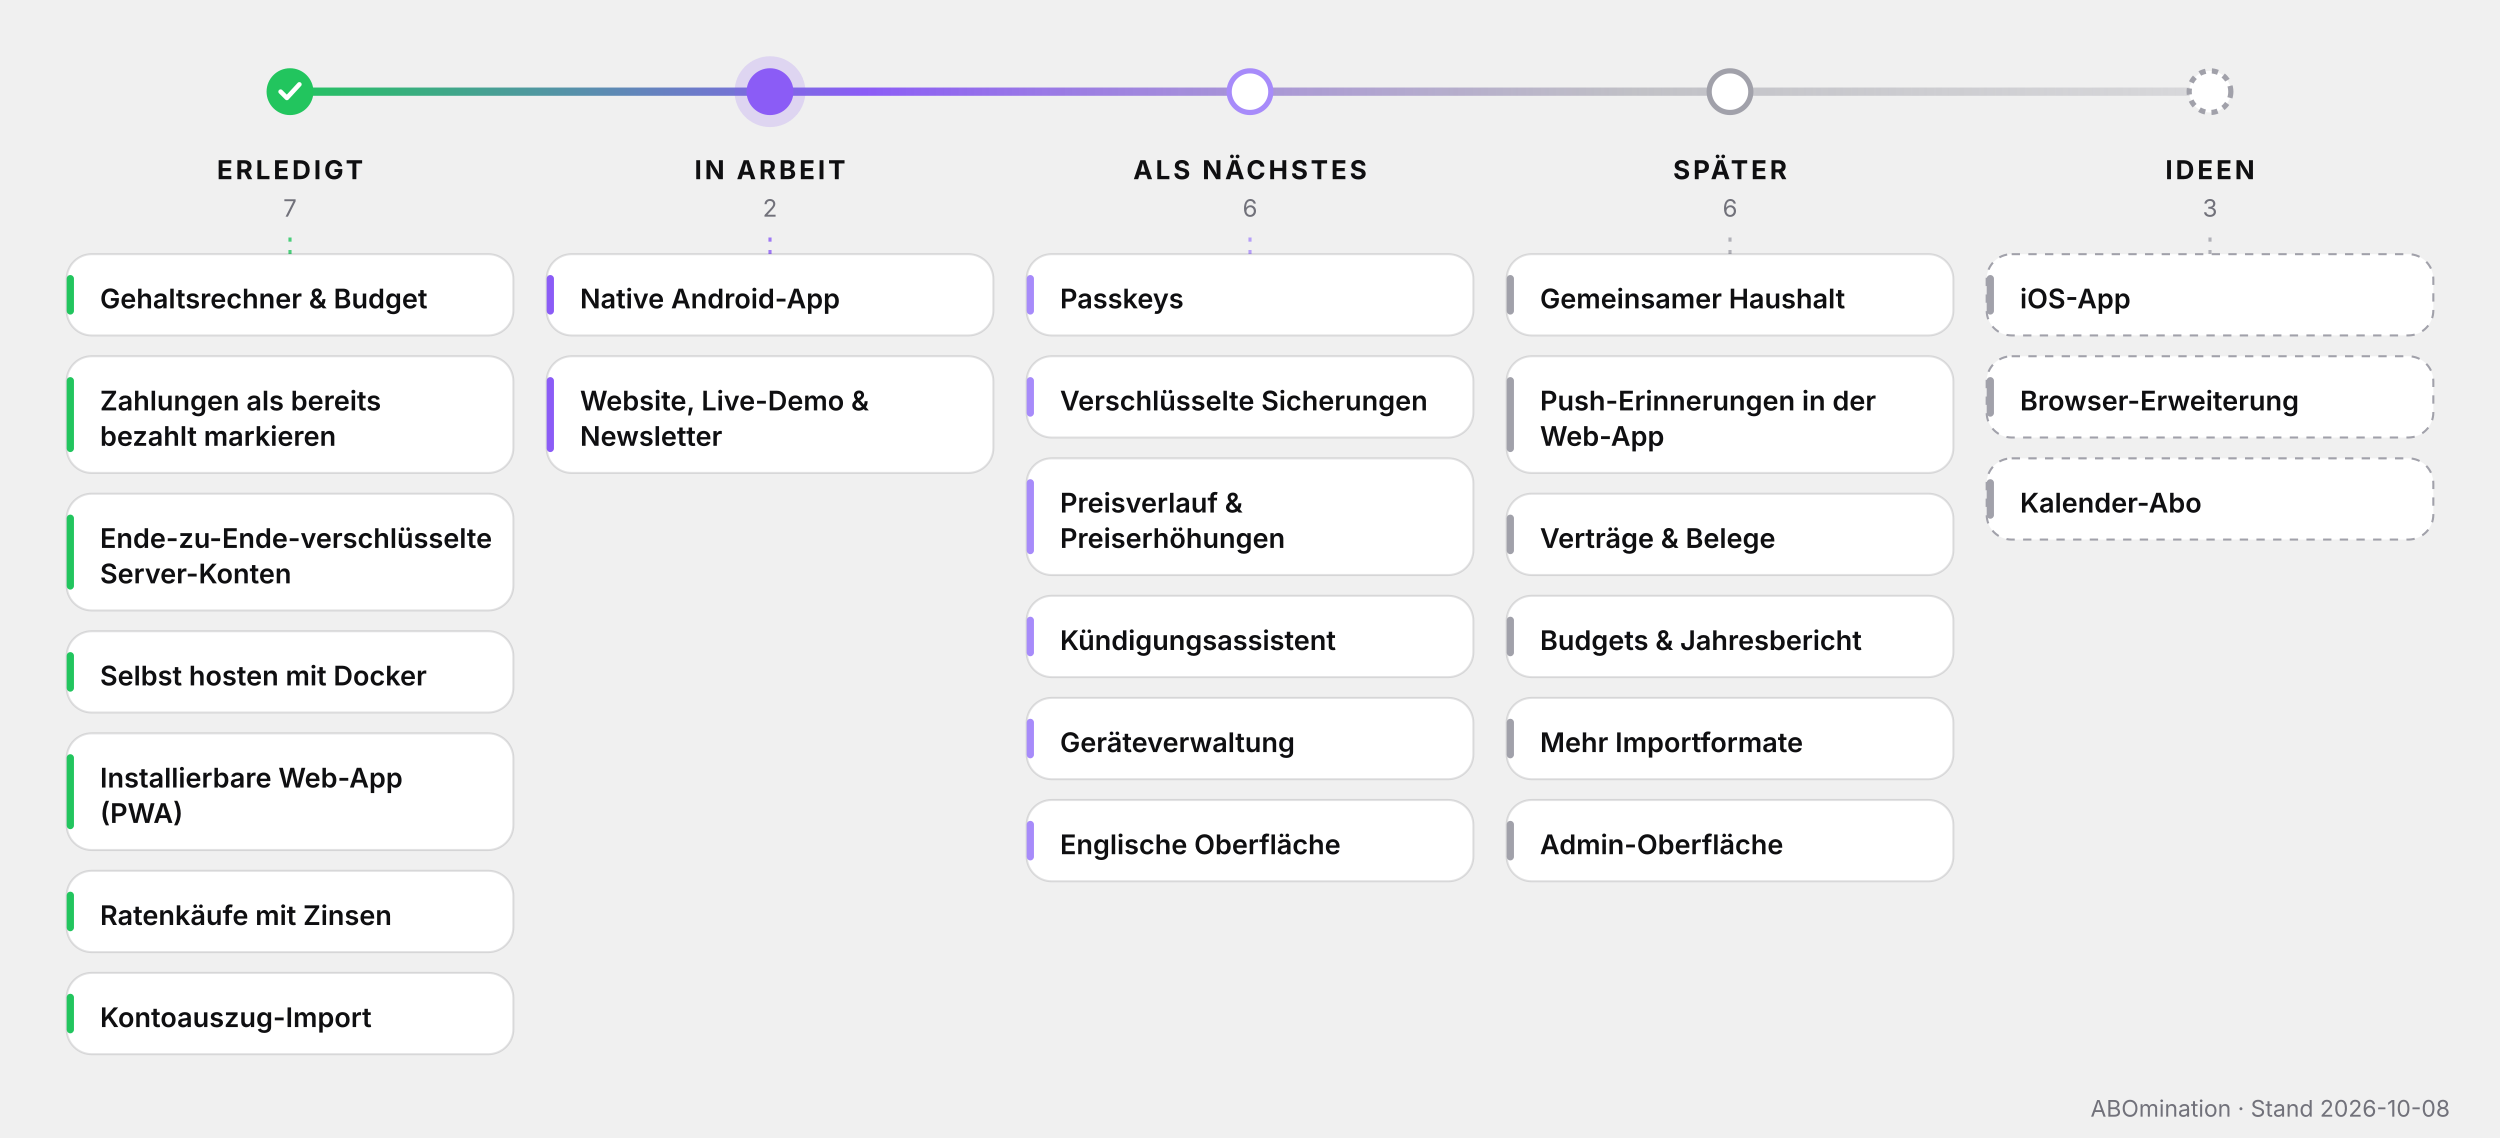
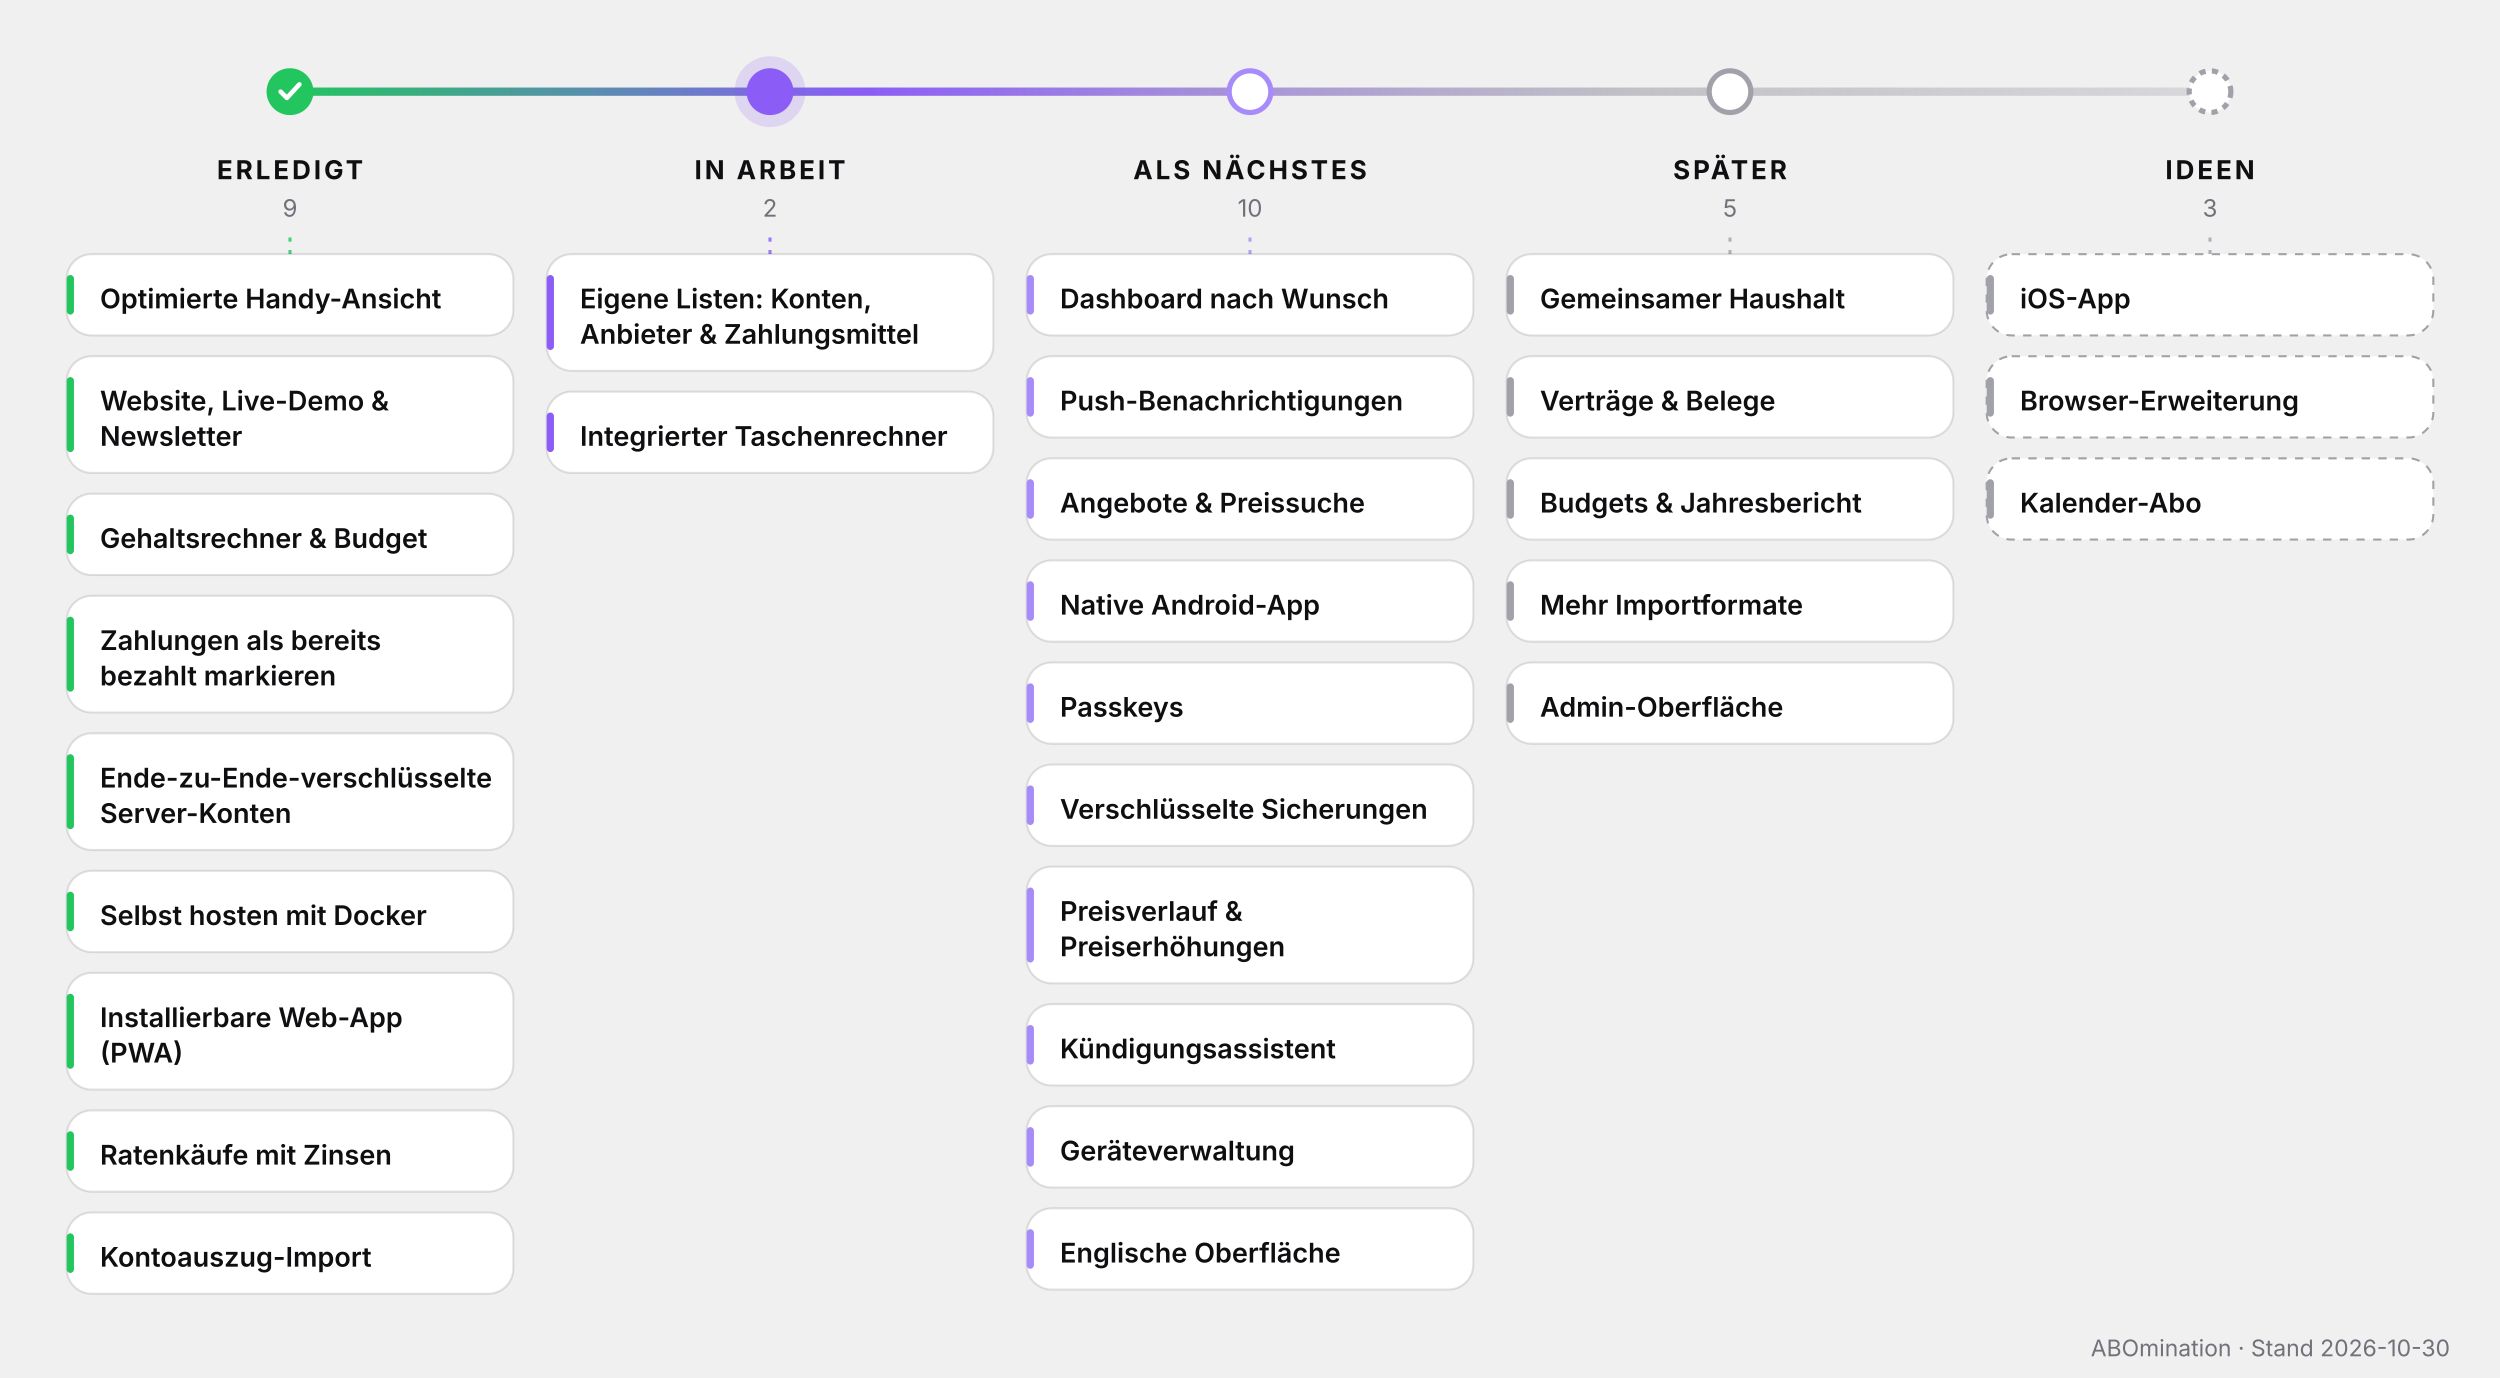
- <svg xmlns="http://www.w3.org/2000/svg" width="1200" height="546" viewBox="0 0 1200 546" role="img" aria-label="Roadmap-Übersicht">
+ <svg xmlns="http://www.w3.org/2000/svg" width="1200" height="661" viewBox="0 0 1200 661" role="img" aria-label="Roadmap-Übersicht">
  <defs>
    <linearGradient id="track" x1="0" x2="1">
      <stop offset="0" stop-color="#22c55e" />
      <stop offset="0.3" stop-color="#8b5cf6" />
      <stop offset="0.7" stop-color="#a1a1aa" stop-opacity="0.6" />
      <stop offset="1" stop-color="#a1a1aa" stop-opacity="0.3" />
    </linearGradient>
  </defs>
  <rect x="139.2" y="42" width="921.6" height="4" rx="2" fill="url(#track)" />
  <circle cx="139.2" cy="44" r="10" fill="#22c55e" stroke="#22c55e" stroke-width="2.5" />
  <path d="M134.7 44 l3 3 l6 -6.5" fill="none" stroke="#fff" stroke-width="2.2" stroke-linecap="round" stroke-linejoin="round" />
  <text x="139.2" y="86" text-anchor="middle" font-family="Inter, 'Segoe UI', system-ui, -apple-system, Helvetica, Arial, sans-serif" font-size="12.5" font-weight="700" letter-spacing="1.4" fill="#0f0f11">ERLEDIGT</text>
-   <text x="139.2" y="104" text-anchor="middle" font-family="Inter, 'Segoe UI', system-ui, -apple-system, Helvetica, Arial, sans-serif" font-size="11.5" fill="#71717a">7</text>
+   <text x="139.2" y="104" text-anchor="middle" font-family="Inter, 'Segoe UI', system-ui, -apple-system, Helvetica, Arial, sans-serif" font-size="11.5" fill="#71717a">9</text>
  <line x1="139.2" y1="114" x2="139.2" y2="122" stroke="#22c55e" stroke-width="1.5" stroke-dasharray="2 4" stroke-opacity="0.8" />
  <g>
    <rect x="32" y="122" width="214.4" height="39" rx="12" fill="#ffffff" stroke="rgba(15,15,17,0.12)" />
    <rect x="32" y="132" width="3.5" height="19" rx="1.75" fill="#22c55e" />
-     <text x="48" y="148" font-family="Inter, 'Segoe UI', system-ui, -apple-system, Helvetica, Arial, sans-serif" font-size="13" font-weight="600" fill="#0f0f11">Gehaltsrechner &amp; Budget</text>
+     <text x="48" y="148" font-family="Inter, 'Segoe UI', system-ui, -apple-system, Helvetica, Arial, sans-serif" font-size="13" font-weight="600" fill="#0f0f11">Optimierte Handy-Ansicht</text>
  </g>
  <g>
    <rect x="32" y="171" width="214.4" height="56" rx="12" fill="#ffffff" stroke="rgba(15,15,17,0.12)" />
    <rect x="32" y="181" width="3.5" height="36" rx="1.75" fill="#22c55e" />
-     <text x="48" y="197" font-family="Inter, 'Segoe UI', system-ui, -apple-system, Helvetica, Arial, sans-serif" font-size="13" font-weight="600" fill="#0f0f11">Zahlungen als bereits</text>
-     <text x="48" y="214" font-family="Inter, 'Segoe UI', system-ui, -apple-system, Helvetica, Arial, sans-serif" font-size="13" font-weight="600" fill="#0f0f11">bezahlt markieren</text>
+     <text x="48" y="197" font-family="Inter, 'Segoe UI', system-ui, -apple-system, Helvetica, Arial, sans-serif" font-size="13" font-weight="600" fill="#0f0f11">Website, Live-Demo &amp;</text>
+     <text x="48" y="214" font-family="Inter, 'Segoe UI', system-ui, -apple-system, Helvetica, Arial, sans-serif" font-size="13" font-weight="600" fill="#0f0f11">Newsletter</text>
  </g>
  <g>
-     <rect x="32" y="237" width="214.4" height="56" rx="12" fill="#ffffff" stroke="rgba(15,15,17,0.12)" />
-     <rect x="32" y="247" width="3.5" height="36" rx="1.75" fill="#22c55e" />
-     <text x="48" y="263" font-family="Inter, 'Segoe UI', system-ui, -apple-system, Helvetica, Arial, sans-serif" font-size="13" font-weight="600" fill="#0f0f11">Ende-zu-Ende-verschlüsselte</text>
-     <text x="48" y="280" font-family="Inter, 'Segoe UI', system-ui, -apple-system, Helvetica, Arial, sans-serif" font-size="13" font-weight="600" fill="#0f0f11">Server-Konten</text>
+     <rect x="32" y="237" width="214.4" height="39" rx="12" fill="#ffffff" stroke="rgba(15,15,17,0.12)" />
+     <rect x="32" y="247" width="3.5" height="19" rx="1.75" fill="#22c55e" />
+     <text x="48" y="263" font-family="Inter, 'Segoe UI', system-ui, -apple-system, Helvetica, Arial, sans-serif" font-size="13" font-weight="600" fill="#0f0f11">Gehaltsrechner &amp; Budget</text>
  </g>
  <g>
-     <rect x="32" y="303" width="214.4" height="39" rx="12" fill="#ffffff" stroke="rgba(15,15,17,0.12)" />
-     <rect x="32" y="313" width="3.5" height="19" rx="1.75" fill="#22c55e" />
-     <text x="48" y="329" font-family="Inter, 'Segoe UI', system-ui, -apple-system, Helvetica, Arial, sans-serif" font-size="13" font-weight="600" fill="#0f0f11">Selbst hosten mit Docker</text>
+     <rect x="32" y="286" width="214.4" height="56" rx="12" fill="#ffffff" stroke="rgba(15,15,17,0.12)" />
+     <rect x="32" y="296" width="3.5" height="36" rx="1.75" fill="#22c55e" />
+     <text x="48" y="312" font-family="Inter, 'Segoe UI', system-ui, -apple-system, Helvetica, Arial, sans-serif" font-size="13" font-weight="600" fill="#0f0f11">Zahlungen als bereits</text>
+     <text x="48" y="329" font-family="Inter, 'Segoe UI', system-ui, -apple-system, Helvetica, Arial, sans-serif" font-size="13" font-weight="600" fill="#0f0f11">bezahlt markieren</text>
  </g>
  <g>
    <rect x="32" y="352" width="214.4" height="56" rx="12" fill="#ffffff" stroke="rgba(15,15,17,0.12)" />
    <rect x="32" y="362" width="3.5" height="36" rx="1.75" fill="#22c55e" />
-     <text x="48" y="378" font-family="Inter, 'Segoe UI', system-ui, -apple-system, Helvetica, Arial, sans-serif" font-size="13" font-weight="600" fill="#0f0f11">Installierbare Web-App</text>
-     <text x="48" y="395" font-family="Inter, 'Segoe UI', system-ui, -apple-system, Helvetica, Arial, sans-serif" font-size="13" font-weight="600" fill="#0f0f11">(PWA)</text>
+     <text x="48" y="378" font-family="Inter, 'Segoe UI', system-ui, -apple-system, Helvetica, Arial, sans-serif" font-size="13" font-weight="600" fill="#0f0f11">Ende-zu-Ende-verschlüsselte</text>
+     <text x="48" y="395" font-family="Inter, 'Segoe UI', system-ui, -apple-system, Helvetica, Arial, sans-serif" font-size="13" font-weight="600" fill="#0f0f11">Server-Konten</text>
  </g>
  <g>
    <rect x="32" y="418" width="214.4" height="39" rx="12" fill="#ffffff" stroke="rgba(15,15,17,0.12)" />
    <rect x="32" y="428" width="3.5" height="19" rx="1.75" fill="#22c55e" />
-     <text x="48" y="444" font-family="Inter, 'Segoe UI', system-ui, -apple-system, Helvetica, Arial, sans-serif" font-size="13" font-weight="600" fill="#0f0f11">Ratenkäufe mit Zinsen</text>
+     <text x="48" y="444" font-family="Inter, 'Segoe UI', system-ui, -apple-system, Helvetica, Arial, sans-serif" font-size="13" font-weight="600" fill="#0f0f11">Selbst hosten mit Docker</text>
  </g>
  <g>
-     <rect x="32" y="467" width="214.4" height="39" rx="12" fill="#ffffff" stroke="rgba(15,15,17,0.12)" />
-     <rect x="32" y="477" width="3.5" height="19" rx="1.75" fill="#22c55e" />
-     <text x="48" y="493" font-family="Inter, 'Segoe UI', system-ui, -apple-system, Helvetica, Arial, sans-serif" font-size="13" font-weight="600" fill="#0f0f11">Kontoauszug-Import</text>
+     <rect x="32" y="467" width="214.4" height="56" rx="12" fill="#ffffff" stroke="rgba(15,15,17,0.12)" />
+     <rect x="32" y="477" width="3.5" height="36" rx="1.75" fill="#22c55e" />
+     <text x="48" y="493" font-family="Inter, 'Segoe UI', system-ui, -apple-system, Helvetica, Arial, sans-serif" font-size="13" font-weight="600" fill="#0f0f11">Installierbare Web-App</text>
+     <text x="48" y="510" font-family="Inter, 'Segoe UI', system-ui, -apple-system, Helvetica, Arial, sans-serif" font-size="13" font-weight="600" fill="#0f0f11">(PWA)</text>
+   </g>
+   <g>
+     <rect x="32" y="533" width="214.4" height="39" rx="12" fill="#ffffff" stroke="rgba(15,15,17,0.12)" />
+     <rect x="32" y="543" width="3.5" height="19" rx="1.75" fill="#22c55e" />
+     <text x="48" y="559" font-family="Inter, 'Segoe UI', system-ui, -apple-system, Helvetica, Arial, sans-serif" font-size="13" font-weight="600" fill="#0f0f11">Ratenkäufe mit Zinsen</text>
+   </g>
+   <g>
+     <rect x="32" y="582" width="214.4" height="39" rx="12" fill="#ffffff" stroke="rgba(15,15,17,0.12)" />
+     <rect x="32" y="592" width="3.5" height="19" rx="1.75" fill="#22c55e" />
+     <text x="48" y="608" font-family="Inter, 'Segoe UI', system-ui, -apple-system, Helvetica, Arial, sans-serif" font-size="13" font-weight="600" fill="#0f0f11">Kontoauszug-Import</text>
  </g>
  <circle cx="369.6" cy="44" r="17" fill="#8b5cf6" fill-opacity="0.18" />
  <circle cx="369.6" cy="44" r="10" fill="#8b5cf6" stroke="#8b5cf6" stroke-width="2.5" />
  <text x="369.6" y="86" text-anchor="middle" font-family="Inter, 'Segoe UI', system-ui, -apple-system, Helvetica, Arial, sans-serif" font-size="12.5" font-weight="700" letter-spacing="1.4" fill="#0f0f11">IN ARBEIT</text>
  <text x="369.6" y="104" text-anchor="middle" font-family="Inter, 'Segoe UI', system-ui, -apple-system, Helvetica, Arial, sans-serif" font-size="11.5" fill="#71717a">2</text>
  <line x1="369.6" y1="114" x2="369.6" y2="122" stroke="#8b5cf6" stroke-width="1.5" stroke-dasharray="2 4" stroke-opacity="0.8" />
  <g>
-     <rect x="262.4" y="122" width="214.4" height="39" rx="12" fill="#ffffff" stroke="rgba(15,15,17,0.12)" />
-     <rect x="262.4" y="132" width="3.5" height="19" rx="1.75" fill="#8b5cf6" />
-     <text x="278.4" y="148" font-family="Inter, 'Segoe UI', system-ui, -apple-system, Helvetica, Arial, sans-serif" font-size="13" font-weight="600" fill="#0f0f11">Native Android-App</text>
+     <rect x="262.4" y="122" width="214.4" height="56" rx="12" fill="#ffffff" stroke="rgba(15,15,17,0.12)" />
+     <rect x="262.4" y="132" width="3.5" height="36" rx="1.75" fill="#8b5cf6" />
+     <text x="278.4" y="148" font-family="Inter, 'Segoe UI', system-ui, -apple-system, Helvetica, Arial, sans-serif" font-size="13" font-weight="600" fill="#0f0f11">Eigene Listen: Konten,</text>
+     <text x="278.4" y="165" font-family="Inter, 'Segoe UI', system-ui, -apple-system, Helvetica, Arial, sans-serif" font-size="13" font-weight="600" fill="#0f0f11">Anbieter &amp; Zahlungsmittel</text>
  </g>
  <g>
-     <rect x="262.4" y="171" width="214.4" height="56" rx="12" fill="#ffffff" stroke="rgba(15,15,17,0.12)" />
-     <rect x="262.4" y="181" width="3.5" height="36" rx="1.75" fill="#8b5cf6" />
-     <text x="278.4" y="197" font-family="Inter, 'Segoe UI', system-ui, -apple-system, Helvetica, Arial, sans-serif" font-size="13" font-weight="600" fill="#0f0f11">Website, Live-Demo &amp;</text>
-     <text x="278.4" y="214" font-family="Inter, 'Segoe UI', system-ui, -apple-system, Helvetica, Arial, sans-serif" font-size="13" font-weight="600" fill="#0f0f11">Newsletter</text>
+     <rect x="262.4" y="188" width="214.4" height="39" rx="12" fill="#ffffff" stroke="rgba(15,15,17,0.12)" />
+     <rect x="262.4" y="198" width="3.5" height="19" rx="1.75" fill="#8b5cf6" />
+     <text x="278.4" y="214" font-family="Inter, 'Segoe UI', system-ui, -apple-system, Helvetica, Arial, sans-serif" font-size="13" font-weight="600" fill="#0f0f11">Integrierter Taschenrechner</text>
  </g>
  <circle cx="600" cy="44" r="10" fill="#ffffff" stroke="#a78bfa" stroke-width="2.5" />
  <text x="600" y="86" text-anchor="middle" font-family="Inter, 'Segoe UI', system-ui, -apple-system, Helvetica, Arial, sans-serif" font-size="12.5" font-weight="700" letter-spacing="1.4" fill="#0f0f11">ALS NÄCHSTES</text>
-   <text x="600" y="104" text-anchor="middle" font-family="Inter, 'Segoe UI', system-ui, -apple-system, Helvetica, Arial, sans-serif" font-size="11.5" fill="#71717a">6</text>
+   <text x="600" y="104" text-anchor="middle" font-family="Inter, 'Segoe UI', system-ui, -apple-system, Helvetica, Arial, sans-serif" font-size="11.5" fill="#71717a">10</text>
  <line x1="600" y1="114" x2="600" y2="122" stroke="#a78bfa" stroke-width="1.5" stroke-dasharray="2 4" stroke-opacity="0.8" />
  <g>
    <rect x="492.8" y="122" width="214.4" height="39" rx="12" fill="#ffffff" stroke="rgba(15,15,17,0.12)" />
    <rect x="492.8" y="132" width="3.5" height="19" rx="1.75" fill="#a78bfa" />
-     <text x="508.8" y="148" font-family="Inter, 'Segoe UI', system-ui, -apple-system, Helvetica, Arial, sans-serif" font-size="13" font-weight="600" fill="#0f0f11">Passkeys</text>
+     <text x="508.8" y="148" font-family="Inter, 'Segoe UI', system-ui, -apple-system, Helvetica, Arial, sans-serif" font-size="13" font-weight="600" fill="#0f0f11">Dashboard nach Wunsch</text>
  </g>
  <g>
    <rect x="492.8" y="171" width="214.4" height="39" rx="12" fill="#ffffff" stroke="rgba(15,15,17,0.12)" />
    <rect x="492.8" y="181" width="3.5" height="19" rx="1.75" fill="#a78bfa" />
-     <text x="508.8" y="197" font-family="Inter, 'Segoe UI', system-ui, -apple-system, Helvetica, Arial, sans-serif" font-size="13" font-weight="600" fill="#0f0f11">Verschlüsselte Sicherungen</text>
+     <text x="508.8" y="197" font-family="Inter, 'Segoe UI', system-ui, -apple-system, Helvetica, Arial, sans-serif" font-size="13" font-weight="600" fill="#0f0f11">Push-Benachrichtigungen</text>
  </g>
  <g>
-     <rect x="492.8" y="220" width="214.4" height="56" rx="12" fill="#ffffff" stroke="rgba(15,15,17,0.12)" />
-     <rect x="492.8" y="230" width="3.5" height="36" rx="1.75" fill="#a78bfa" />
-     <text x="508.8" y="246" font-family="Inter, 'Segoe UI', system-ui, -apple-system, Helvetica, Arial, sans-serif" font-size="13" font-weight="600" fill="#0f0f11">Preisverlauf &amp;</text>
-     <text x="508.8" y="263" font-family="Inter, 'Segoe UI', system-ui, -apple-system, Helvetica, Arial, sans-serif" font-size="13" font-weight="600" fill="#0f0f11">Preiserhöhungen</text>
+     <rect x="492.8" y="220" width="214.4" height="39" rx="12" fill="#ffffff" stroke="rgba(15,15,17,0.12)" />
+     <rect x="492.8" y="230" width="3.5" height="19" rx="1.75" fill="#a78bfa" />
+     <text x="508.8" y="246" font-family="Inter, 'Segoe UI', system-ui, -apple-system, Helvetica, Arial, sans-serif" font-size="13" font-weight="600" fill="#0f0f11">Angebote &amp; Preissuche</text>
  </g>
  <g>
-     <rect x="492.8" y="286" width="214.4" height="39" rx="12" fill="#ffffff" stroke="rgba(15,15,17,0.12)" />
-     <rect x="492.8" y="296" width="3.5" height="19" rx="1.75" fill="#a78bfa" />
-     <text x="508.8" y="312" font-family="Inter, 'Segoe UI', system-ui, -apple-system, Helvetica, Arial, sans-serif" font-size="13" font-weight="600" fill="#0f0f11">Kündigungsassistent</text>
+     <rect x="492.8" y="269" width="214.4" height="39" rx="12" fill="#ffffff" stroke="rgba(15,15,17,0.12)" />
+     <rect x="492.8" y="279" width="3.5" height="19" rx="1.75" fill="#a78bfa" />
+     <text x="508.8" y="295" font-family="Inter, 'Segoe UI', system-ui, -apple-system, Helvetica, Arial, sans-serif" font-size="13" font-weight="600" fill="#0f0f11">Native Android-App</text>
  </g>
  <g>
-     <rect x="492.8" y="335" width="214.4" height="39" rx="12" fill="#ffffff" stroke="rgba(15,15,17,0.12)" />
-     <rect x="492.8" y="345" width="3.5" height="19" rx="1.75" fill="#a78bfa" />
-     <text x="508.8" y="361" font-family="Inter, 'Segoe UI', system-ui, -apple-system, Helvetica, Arial, sans-serif" font-size="13" font-weight="600" fill="#0f0f11">Geräteverwaltung</text>
+     <rect x="492.8" y="318" width="214.4" height="39" rx="12" fill="#ffffff" stroke="rgba(15,15,17,0.12)" />
+     <rect x="492.8" y="328" width="3.5" height="19" rx="1.75" fill="#a78bfa" />
+     <text x="508.8" y="344" font-family="Inter, 'Segoe UI', system-ui, -apple-system, Helvetica, Arial, sans-serif" font-size="13" font-weight="600" fill="#0f0f11">Passkeys</text>
  </g>
  <g>
-     <rect x="492.8" y="384" width="214.4" height="39" rx="12" fill="#ffffff" stroke="rgba(15,15,17,0.12)" />
-     <rect x="492.8" y="394" width="3.5" height="19" rx="1.75" fill="#a78bfa" />
-     <text x="508.8" y="410" font-family="Inter, 'Segoe UI', system-ui, -apple-system, Helvetica, Arial, sans-serif" font-size="13" font-weight="600" fill="#0f0f11">Englische Oberfläche</text>
+     <rect x="492.8" y="367" width="214.4" height="39" rx="12" fill="#ffffff" stroke="rgba(15,15,17,0.12)" />
+     <rect x="492.8" y="377" width="3.5" height="19" rx="1.75" fill="#a78bfa" />
+     <text x="508.8" y="393" font-family="Inter, 'Segoe UI', system-ui, -apple-system, Helvetica, Arial, sans-serif" font-size="13" font-weight="600" fill="#0f0f11">Verschlüsselte Sicherungen</text>
+   </g>
+   <g>
+     <rect x="492.8" y="416" width="214.4" height="56" rx="12" fill="#ffffff" stroke="rgba(15,15,17,0.12)" />
+     <rect x="492.8" y="426" width="3.5" height="36" rx="1.75" fill="#a78bfa" />
+     <text x="508.8" y="442" font-family="Inter, 'Segoe UI', system-ui, -apple-system, Helvetica, Arial, sans-serif" font-size="13" font-weight="600" fill="#0f0f11">Preisverlauf &amp;</text>
+     <text x="508.8" y="459" font-family="Inter, 'Segoe UI', system-ui, -apple-system, Helvetica, Arial, sans-serif" font-size="13" font-weight="600" fill="#0f0f11">Preiserhöhungen</text>
+   </g>
+   <g>
+     <rect x="492.8" y="482" width="214.4" height="39" rx="12" fill="#ffffff" stroke="rgba(15,15,17,0.12)" />
+     <rect x="492.8" y="492" width="3.5" height="19" rx="1.75" fill="#a78bfa" />
+     <text x="508.8" y="508" font-family="Inter, 'Segoe UI', system-ui, -apple-system, Helvetica, Arial, sans-serif" font-size="13" font-weight="600" fill="#0f0f11">Kündigungsassistent</text>
+   </g>
+   <g>
+     <rect x="492.8" y="531" width="214.4" height="39" rx="12" fill="#ffffff" stroke="rgba(15,15,17,0.12)" />
+     <rect x="492.8" y="541" width="3.5" height="19" rx="1.75" fill="#a78bfa" />
+     <text x="508.8" y="557" font-family="Inter, 'Segoe UI', system-ui, -apple-system, Helvetica, Arial, sans-serif" font-size="13" font-weight="600" fill="#0f0f11">Geräteverwaltung</text>
+   </g>
+   <g>
+     <rect x="492.8" y="580" width="214.4" height="39" rx="12" fill="#ffffff" stroke="rgba(15,15,17,0.12)" />
+     <rect x="492.8" y="590" width="3.5" height="19" rx="1.75" fill="#a78bfa" />
+     <text x="508.8" y="606" font-family="Inter, 'Segoe UI', system-ui, -apple-system, Helvetica, Arial, sans-serif" font-size="13" font-weight="600" fill="#0f0f11">Englische Oberfläche</text>
  </g>
  <circle cx="830.4" cy="44" r="10" fill="#ffffff" stroke="#a1a1aa" stroke-width="2.5" />
  <text x="830.4" y="86" text-anchor="middle" font-family="Inter, 'Segoe UI', system-ui, -apple-system, Helvetica, Arial, sans-serif" font-size="12.5" font-weight="700" letter-spacing="1.4" fill="#0f0f11">SPÄTER</text>
-   <text x="830.4" y="104" text-anchor="middle" font-family="Inter, 'Segoe UI', system-ui, -apple-system, Helvetica, Arial, sans-serif" font-size="11.5" fill="#71717a">6</text>
+   <text x="830.4" y="104" text-anchor="middle" font-family="Inter, 'Segoe UI', system-ui, -apple-system, Helvetica, Arial, sans-serif" font-size="11.5" fill="#71717a">5</text>
  <line x1="830.4" y1="114" x2="830.4" y2="122" stroke="#a1a1aa" stroke-width="1.5" stroke-dasharray="2 4" stroke-opacity="0.8" />
  <g>
    <rect x="723.2" y="122" width="214.4" height="39" rx="12" fill="#ffffff" stroke="rgba(15,15,17,0.12)" />
    <rect x="723.2" y="132" width="3.5" height="19" rx="1.75" fill="#a1a1aa" />
    <text x="739.2" y="148" font-family="Inter, 'Segoe UI', system-ui, -apple-system, Helvetica, Arial, sans-serif" font-size="13" font-weight="600" fill="#0f0f11">Gemeinsamer Haushalt</text>
  </g>
  <g>
-     <rect x="723.2" y="171" width="214.4" height="56" rx="12" fill="#ffffff" stroke="rgba(15,15,17,0.12)" />
-     <rect x="723.2" y="181" width="3.5" height="36" rx="1.75" fill="#a1a1aa" />
-     <text x="739.2" y="197" font-family="Inter, 'Segoe UI', system-ui, -apple-system, Helvetica, Arial, sans-serif" font-size="13" font-weight="600" fill="#0f0f11">Push-Erinnerungen in der</text>
-     <text x="739.2" y="214" font-family="Inter, 'Segoe UI', system-ui, -apple-system, Helvetica, Arial, sans-serif" font-size="13" font-weight="600" fill="#0f0f11">Web-App</text>
+     <rect x="723.2" y="171" width="214.4" height="39" rx="12" fill="#ffffff" stroke="rgba(15,15,17,0.12)" />
+     <rect x="723.2" y="181" width="3.5" height="19" rx="1.75" fill="#a1a1aa" />
+     <text x="739.2" y="197" font-family="Inter, 'Segoe UI', system-ui, -apple-system, Helvetica, Arial, sans-serif" font-size="13" font-weight="600" fill="#0f0f11">Verträge &amp; Belege</text>
  </g>
  <g>
-     <rect x="723.2" y="237" width="214.4" height="39" rx="12" fill="#ffffff" stroke="rgba(15,15,17,0.12)" />
-     <rect x="723.2" y="247" width="3.5" height="19" rx="1.75" fill="#a1a1aa" />
-     <text x="739.2" y="263" font-family="Inter, 'Segoe UI', system-ui, -apple-system, Helvetica, Arial, sans-serif" font-size="13" font-weight="600" fill="#0f0f11">Verträge &amp; Belege</text>
+     <rect x="723.2" y="220" width="214.4" height="39" rx="12" fill="#ffffff" stroke="rgba(15,15,17,0.12)" />
+     <rect x="723.2" y="230" width="3.5" height="19" rx="1.75" fill="#a1a1aa" />
+     <text x="739.2" y="246" font-family="Inter, 'Segoe UI', system-ui, -apple-system, Helvetica, Arial, sans-serif" font-size="13" font-weight="600" fill="#0f0f11">Budgets &amp; Jahresbericht</text>
  </g>
  <g>
-     <rect x="723.2" y="286" width="214.4" height="39" rx="12" fill="#ffffff" stroke="rgba(15,15,17,0.12)" />
-     <rect x="723.2" y="296" width="3.5" height="19" rx="1.75" fill="#a1a1aa" />
-     <text x="739.2" y="312" font-family="Inter, 'Segoe UI', system-ui, -apple-system, Helvetica, Arial, sans-serif" font-size="13" font-weight="600" fill="#0f0f11">Budgets &amp; Jahresbericht</text>
+     <rect x="723.2" y="269" width="214.4" height="39" rx="12" fill="#ffffff" stroke="rgba(15,15,17,0.12)" />
+     <rect x="723.2" y="279" width="3.5" height="19" rx="1.75" fill="#a1a1aa" />
+     <text x="739.2" y="295" font-family="Inter, 'Segoe UI', system-ui, -apple-system, Helvetica, Arial, sans-serif" font-size="13" font-weight="600" fill="#0f0f11">Mehr Importformate</text>
  </g>
  <g>
-     <rect x="723.2" y="335" width="214.4" height="39" rx="12" fill="#ffffff" stroke="rgba(15,15,17,0.12)" />
-     <rect x="723.2" y="345" width="3.5" height="19" rx="1.75" fill="#a1a1aa" />
-     <text x="739.2" y="361" font-family="Inter, 'Segoe UI', system-ui, -apple-system, Helvetica, Arial, sans-serif" font-size="13" font-weight="600" fill="#0f0f11">Mehr Importformate</text>
-   </g>
-   <g>
-     <rect x="723.2" y="384" width="214.4" height="39" rx="12" fill="#ffffff" stroke="rgba(15,15,17,0.12)" />
-     <rect x="723.2" y="394" width="3.5" height="19" rx="1.75" fill="#a1a1aa" />
-     <text x="739.2" y="410" font-family="Inter, 'Segoe UI', system-ui, -apple-system, Helvetica, Arial, sans-serif" font-size="13" font-weight="600" fill="#0f0f11">Admin-Oberfläche</text>
+     <rect x="723.2" y="318" width="214.4" height="39" rx="12" fill="#ffffff" stroke="rgba(15,15,17,0.12)" />
+     <rect x="723.2" y="328" width="3.5" height="19" rx="1.75" fill="#a1a1aa" />
+     <text x="739.2" y="344" font-family="Inter, 'Segoe UI', system-ui, -apple-system, Helvetica, Arial, sans-serif" font-size="13" font-weight="600" fill="#0f0f11">Admin-Oberfläche</text>
  </g>
  <circle cx="1060.8" cy="44" r="10" fill="#ffffff" stroke="#a1a1aa" stroke-width="2.5" stroke-dasharray="3 3" />
  <text x="1060.8" y="86" text-anchor="middle" font-family="Inter, 'Segoe UI', system-ui, -apple-system, Helvetica, Arial, sans-serif" font-size="12.5" font-weight="700" letter-spacing="1.4" fill="#0f0f11">IDEEN</text>
  <text x="1060.8" y="104" text-anchor="middle" font-family="Inter, 'Segoe UI', system-ui, -apple-system, Helvetica, Arial, sans-serif" font-size="11.5" fill="#71717a">3</text>
  <line x1="1060.8" y1="114" x2="1060.8" y2="122" stroke="#a1a1aa" stroke-width="1.5" stroke-dasharray="2 4" stroke-opacity="0.8" />
  <g>
    <rect x="953.6" y="122" width="214.4" height="39" rx="12" fill="#ffffff" stroke="#a1a1aa" stroke-dasharray="4 4" />
    <rect x="953.6" y="132" width="3.5" height="19" rx="1.75" fill="#a1a1aa" />
    <text x="969.6" y="148" font-family="Inter, 'Segoe UI', system-ui, -apple-system, Helvetica, Arial, sans-serif" font-size="13" font-weight="600" fill="#0f0f11">iOS-App</text>
  </g>
  <g>
    <rect x="953.6" y="171" width="214.4" height="39" rx="12" fill="#ffffff" stroke="#a1a1aa" stroke-dasharray="4 4" />
    <rect x="953.6" y="181" width="3.5" height="19" rx="1.75" fill="#a1a1aa" />
    <text x="969.6" y="197" font-family="Inter, 'Segoe UI', system-ui, -apple-system, Helvetica, Arial, sans-serif" font-size="13" font-weight="600" fill="#0f0f11">Browser-Erweiterung</text>
  </g>
  <g>
    <rect x="953.6" y="220" width="214.4" height="39" rx="12" fill="#ffffff" stroke="#a1a1aa" stroke-dasharray="4 4" />
    <rect x="953.6" y="230" width="3.5" height="19" rx="1.75" fill="#a1a1aa" />
    <text x="969.6" y="246" font-family="Inter, 'Segoe UI', system-ui, -apple-system, Helvetica, Arial, sans-serif" font-size="13" font-weight="600" fill="#0f0f11">Kalender-Abo</text>
  </g>
-   <text x="1176" y="536" text-anchor="end" font-family="Inter, 'Segoe UI', system-ui, -apple-system, Helvetica, Arial, sans-serif" font-size="11" fill="#71717a">ABOmination · Stand 2026-10-08</text>
+   <text x="1176" y="651" text-anchor="end" font-family="Inter, 'Segoe UI', system-ui, -apple-system, Helvetica, Arial, sans-serif" font-size="11" fill="#71717a">ABOmination · Stand 2026-10-30</text>
</svg>
